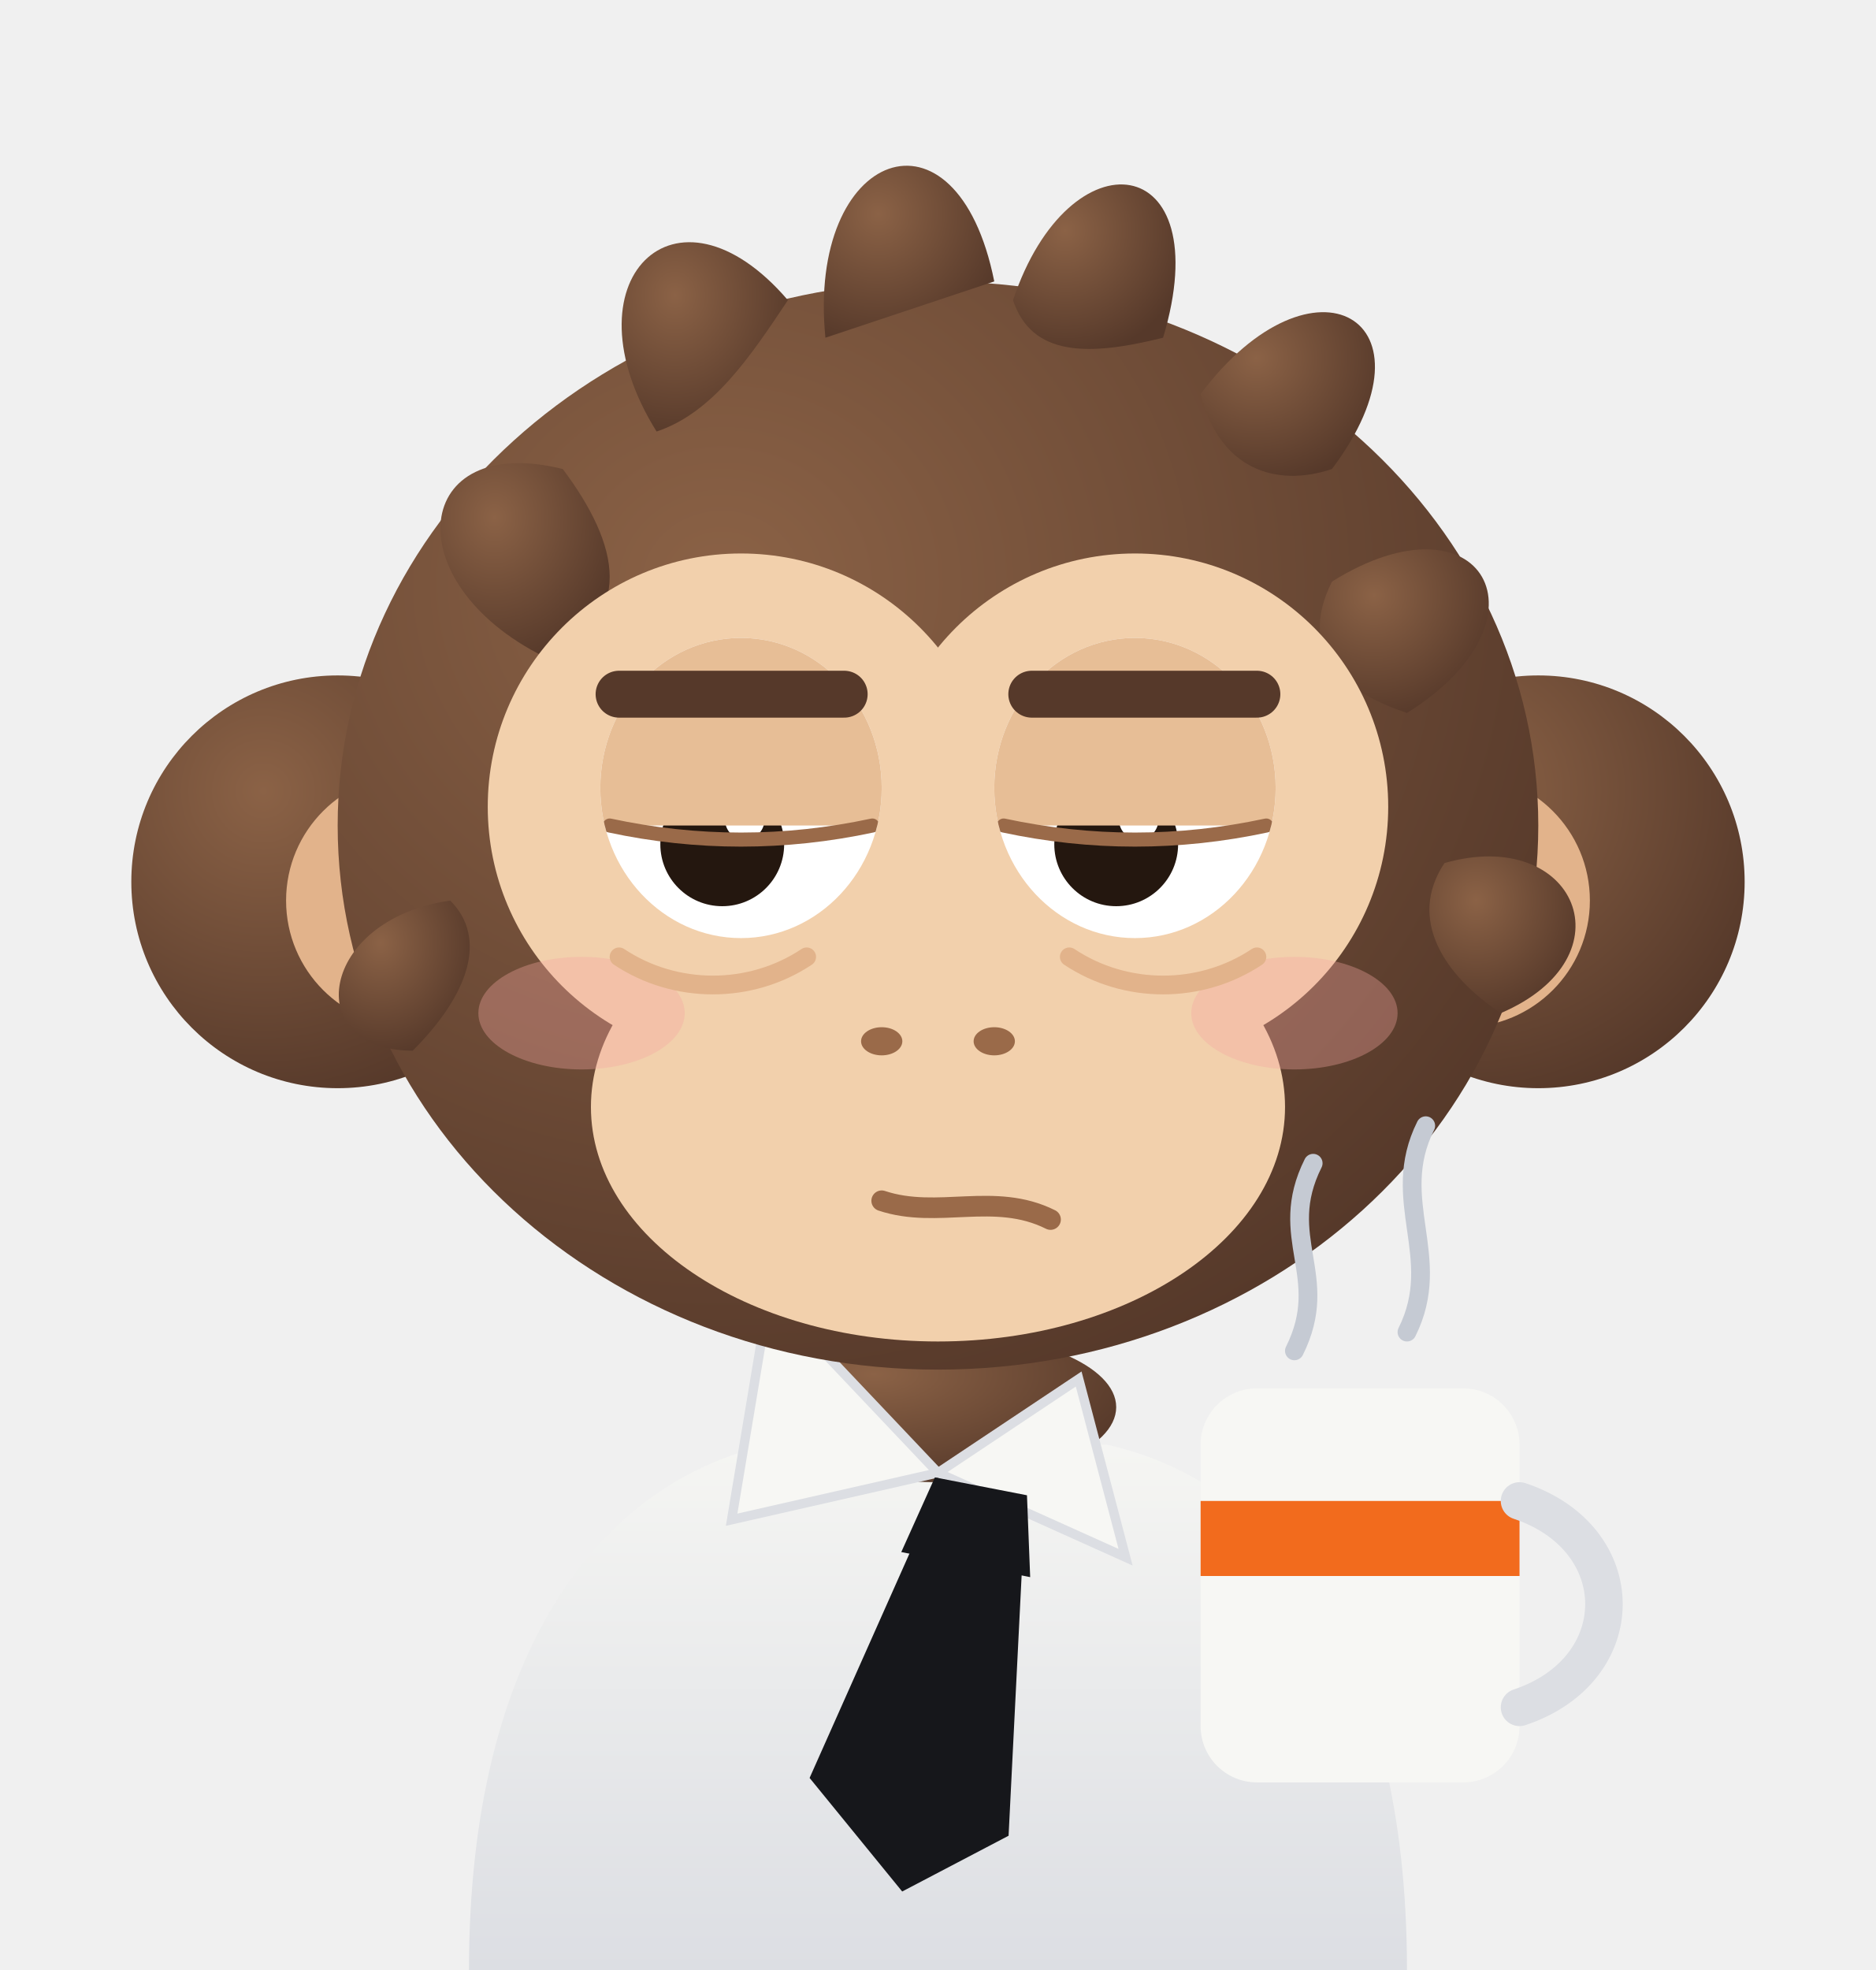
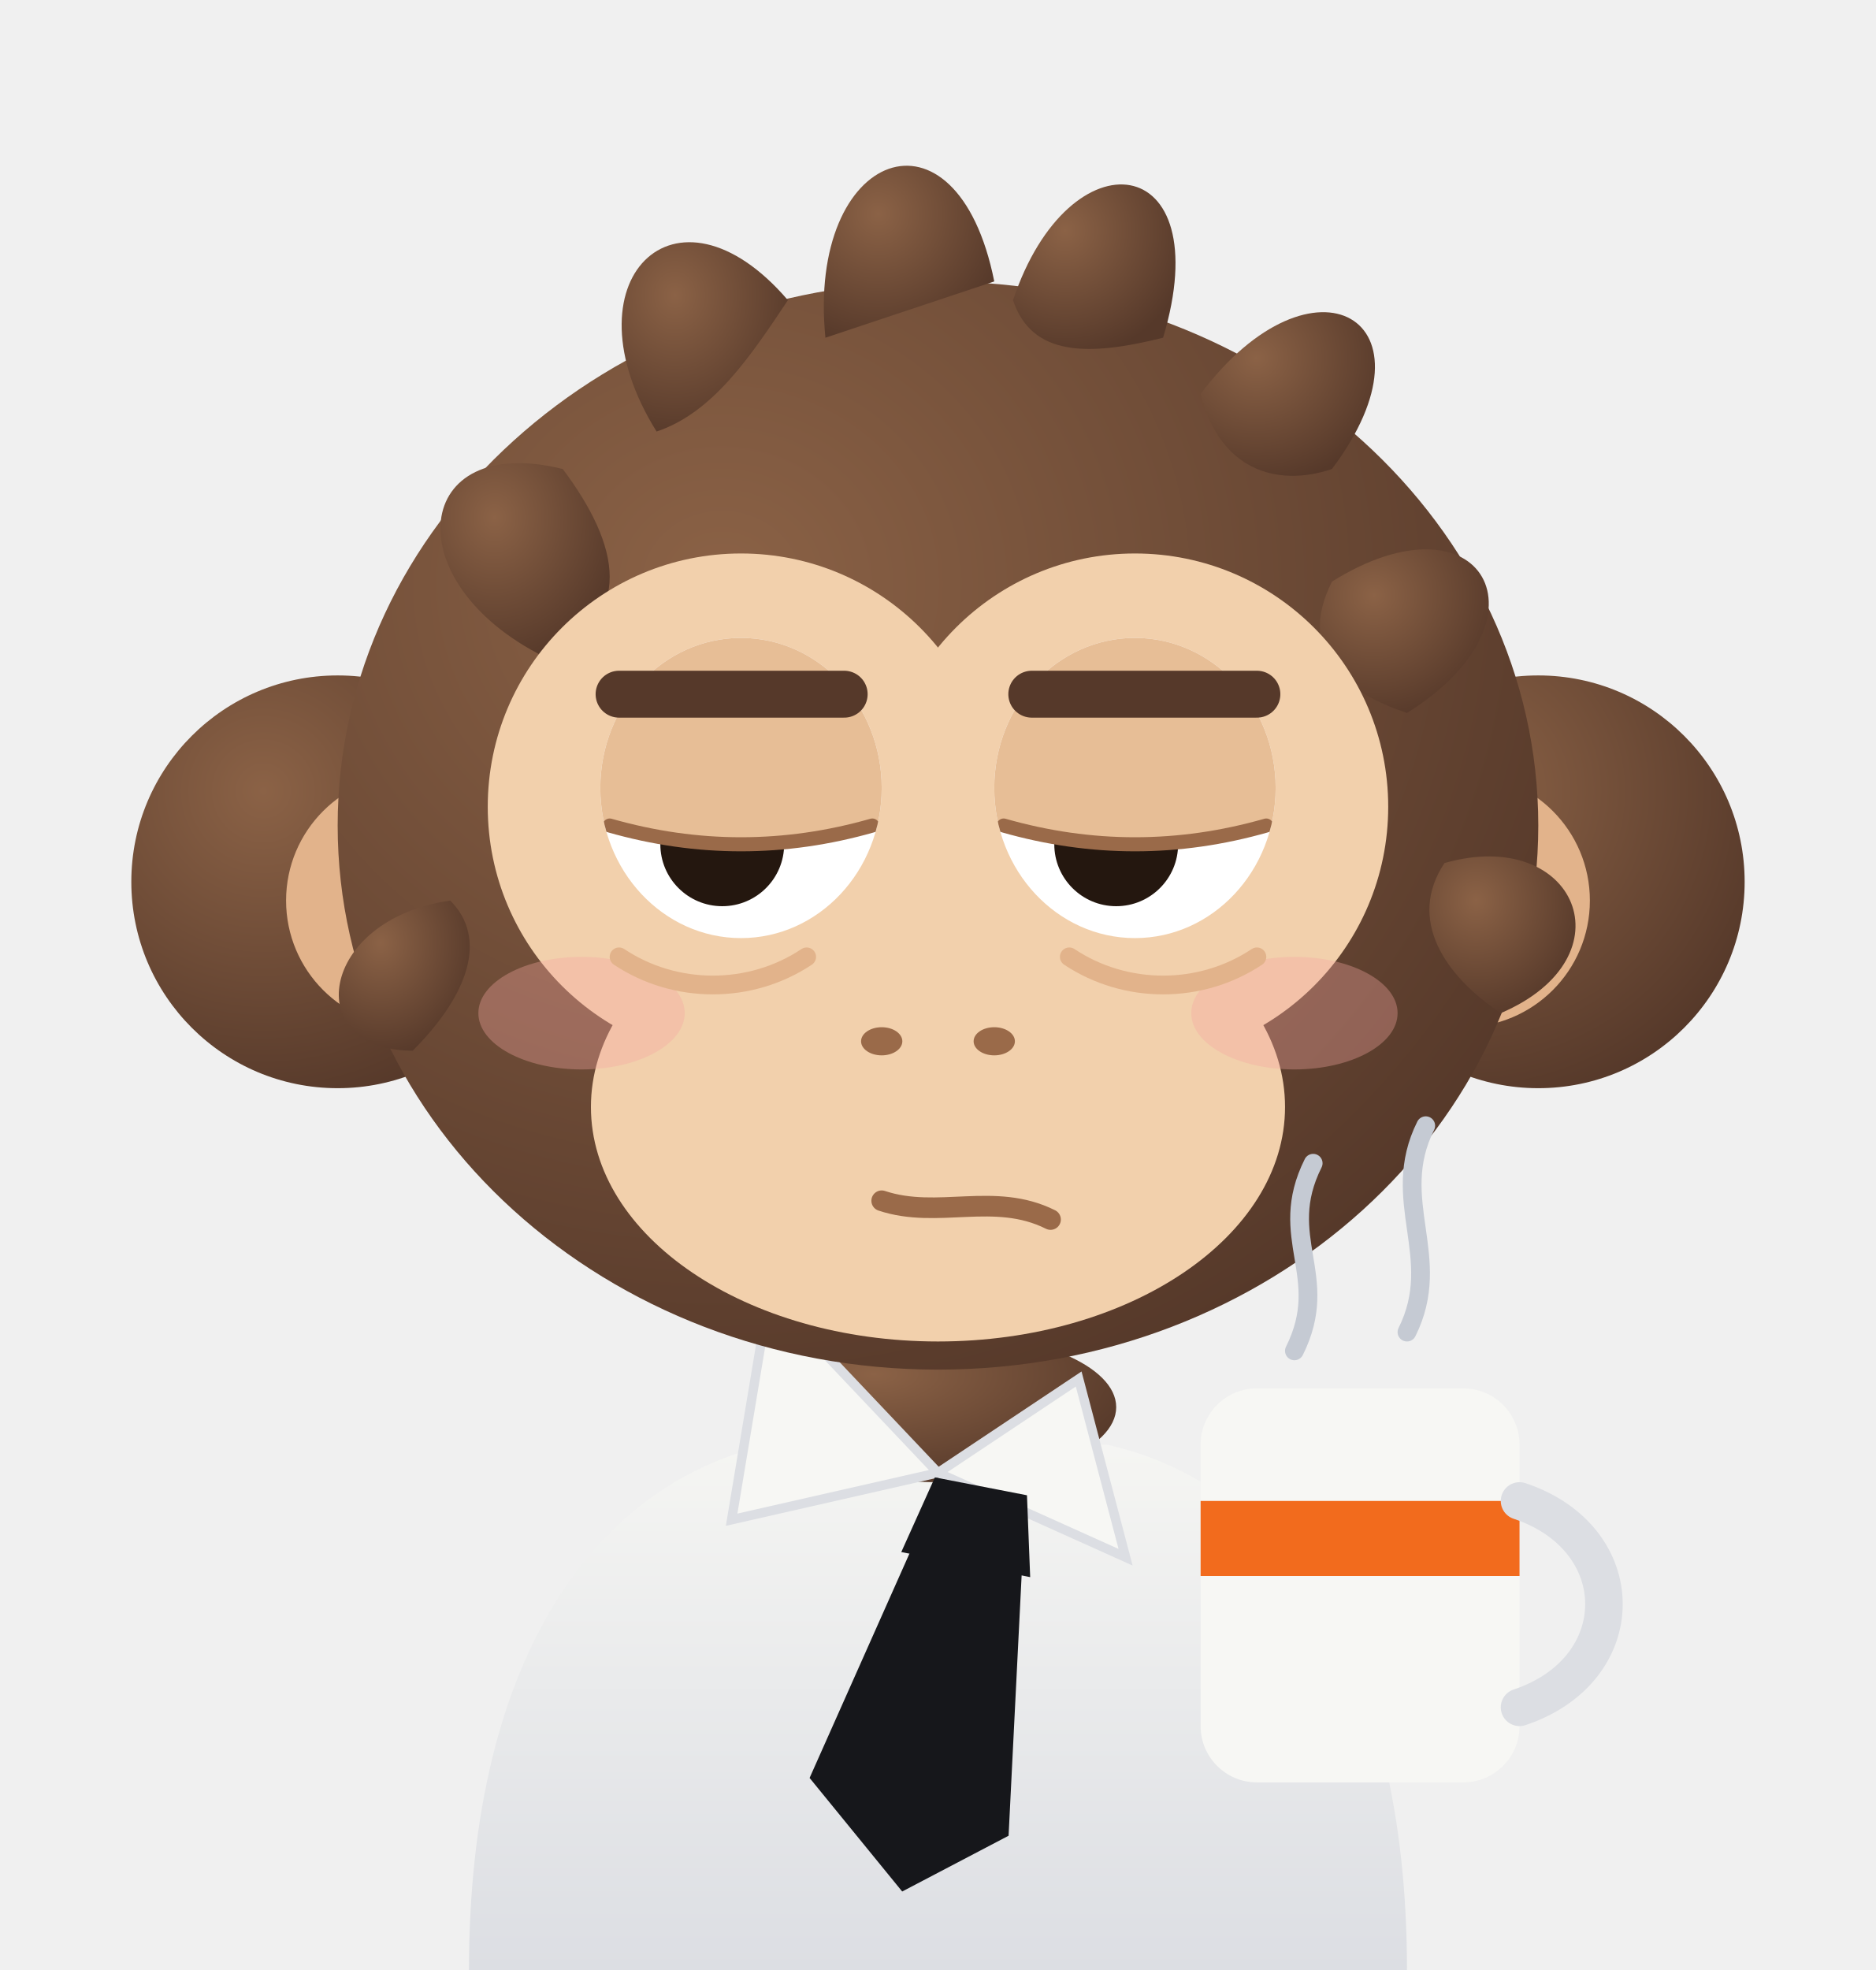
<svg xmlns="http://www.w3.org/2000/svg" viewBox="0 0 200 210" fill="none">
  <defs>
    <radialGradient id="monday-fur" cx="32%" cy="28%" r="78%">
      <stop stop-color="#8B6246" />
      <stop offset="1" stop-color="#56392A" />
    </radialGradient>
    <linearGradient id="monday-shirt" x1="100" y1="150" x2="100" y2="210" gradientUnits="userSpaceOnUse">
      <stop stop-color="#F7F7F4" />
      <stop offset="1" stop-color="#DCDEE3" />
    </linearGradient>
    <clipPath id="monday-eye-l">
      <ellipse cx="79" cy="84" rx="15" ry="16" />
    </clipPath>
    <clipPath id="monday-eye-r">
      <ellipse cx="121" cy="84" rx="15" ry="16" />
    </clipPath>
+     <clipPath id="monday-eye-whites">
+       <ellipse cx="79" cy="84" rx="15" ry="16" />
+       <ellipse cx="121" cy="84" rx="15" ry="16" />
+     </clipPath>
  </defs>
-   <g id="monday-body">
-     <path fill="url(#monday-shirt)" d="M50 210c0-34 14-52 32-56h36c18 4 32 22 32 56H50z" />
-     <ellipse cx="100" cy="150" rx="19" ry="8" fill="url(#monday-fur)" />
-     <path fill="#F7F7F4" stroke="#DCDEE3" d="M100 157 82 138 78 162z" />
-     <path fill="#F7F7F4" stroke="#DCDEE3" d="M100 157 115 147 120 166z" />
-     <g class="tie" transform="rotate(11 100 182)">
-       <path fill="#16171B" d="M95 158h10l2 8.5H93z" />
-       <path fill="#16171B" d="M94 166h12l4 28-10 8-12-10z" />
+   <g class="g-all">
+     <g id="monday-body">
+       <path fill="url(#monday-shirt)" d="M50 210c0-34 14-52 32-56h36c18 4 32 22 32 56H50z" />
+       <ellipse cx="100" cy="150" rx="19" ry="8" fill="url(#monday-fur)" />
+       <path fill="#F7F7F4" stroke="#DCDEE3" d="M100 157 82 138 78 162z" />
+       <path fill="#F7F7F4" stroke="#DCDEE3" d="M100 157 115 147 120 166z" />
+       <g class="tie" transform="rotate(11 100 182)">
+         <path fill="#16171B" d="M95 158h10l2 8.5H93z" />
+         <path fill="#16171B" d="M94 166h12l4 28-10 8-12-10z" />
+       </g>
+     </g>
+     <g class="g-head">
+       <g id="monday-ears">
+         <circle cx="36" cy="94" r="22" fill="url(#monday-fur)" />
+         <circle cx="164" cy="94" r="22" fill="url(#monday-fur)" />
+         <circle cx="44" cy="96" r="13.5" fill="#E2B38B" />
+         <circle cx="156" cy="96" r="13.5" fill="#E2B38B" />
+       </g>
+       <ellipse cx="100" cy="88" rx="64" ry="58" fill="url(#monday-fur)" />
+       <g class="tufts" fill="url(#monday-fur)">
+         <path class="tuft" d="M58 70c-16-8-14-24 2-20 6 8 8 16-2 20z" />
+         <path class="tuft" d="M70 46c-10-16 2-28 14-14-4 6-8 12-14 14z" />
+         <path class="tuft" d="M88 36c-2-20 14-26 18-6-6 2-12 4-18 6z" />
+         <path class="tuft" d="M108 32c6-18 22-16 16 4-8 2-14 2-16-4z" />
+         <path class="tuft" d="M128 42c12-16 26-8 14 8-6 2-12 0-14-8z" />
+         <path class="tuft" d="M142 62c16-10 24 4 8 14-6-2-12-6-8-14z" />
+         <path class="tuft" d="M48 96c-14 2-16 16-4 16 6-6 8-12 4-16z" />
+         <path class="tuft" d="M154 92c14-4 20 10 6 16-6-4-10-10-6-16z" />
+       </g>
+       <g fill="#F2D0AC">
+         <circle cx="79" cy="86" r="27" />
+         <circle cx="121" cy="86" r="27" />
+         <ellipse cx="100" cy="118" rx="37" ry="25" />
+         <ellipse class="blush" cx="62" cy="108" rx="11" ry="6" fill="#F4A6A0" opacity=".35" />
+         <ellipse class="blush" cx="138" cy="108" rx="11" ry="6" fill="#F4A6A0" opacity=".35" />
+       </g>
+       <g class="eyes">
+         <ellipse class="eye-white" cx="79" cy="84" rx="15" ry="16" fill="#fff" />
+         <ellipse class="eye-white" cx="121" cy="84" rx="15" ry="16" fill="#fff" />
+         <g clip-path="url(#monday-eye-whites)">
+           <g class="pupils">
+             <g class="gaze">
+               <g class="pupil">
+                 <circle cx="77" cy="90" r="6.6" fill="#24170F" />
+                 <circle cx="79.4" cy="87.4" r="2.1" fill="#fff" />
+               </g>
+               <g class="pupil">
+                 <circle cx="119" cy="90" r="6.6" fill="#24170F" />
+                 <circle cx="121.4" cy="87.4" r="2.1" fill="#fff" />
+               </g>
+             </g>
+           </g>
+         </g>
+         <g class="lids" clip-path="url(#monday-eye-l)">
+           <g class="lid">
+             <path d="M60 40H98V88H93Q79 92 65 88H60Z" fill="#E7BE96" />
+             <path d="M65 88q14 4 28 0" stroke="#9A6A49" stroke-width="1.5" stroke-linecap="round" />
+           </g>
+         </g>
+         <g class="lids" clip-path="url(#monday-eye-r)">
+           <g class="lid">
+             <path d="M102 40H140V88H135Q121 92 107 88H102Z" fill="#E7BE96" />
+             <path d="M107 88q14 4 28 0" stroke="#9A6A49" stroke-width="1.5" stroke-linecap="round" />
+           </g>
+         </g>
+       </g>
+       <path d="M66 102c6 4 14 4 20 0" stroke="#E2B38B" stroke-width="2" stroke-linecap="round" />
+       <path d="M114 102c6 4 14 4 20 0" stroke="#E2B38B" stroke-width="2" stroke-linecap="round" />
+       <g class="brows" stroke="#56392A" stroke-width="5" stroke-linecap="round">
+         <path class="brow-l" d="M66 74h24" />
+         <path class="brow-r" d="M110 74h24" />
+       </g>
+       <g fill="#9A6A49">
+         <ellipse cx="94" cy="111" rx="2.2" ry="1.5" />
+         <ellipse cx="106" cy="111" rx="2.2" ry="1.5" />
+       </g>
+       <path class="mouth" d="M94 128c6 2 12-1 18 2" stroke="#9A6A49" stroke-width="2.2" stroke-linecap="round" />
+     </g>
+     <g class="mug">
+       <rect x="128" y="148" width="34" height="42" rx="6" fill="#F7F7F4" />
+       <rect x="128" y="160" width="34" height="8" fill="#F26B1D" />
+       <path d="M162 160c12 4 12 18 0 22" stroke="#DCDEE3" stroke-width="4" stroke-linecap="round" />
+       <path class="steam" d="M138 144c4-8-2-12 2-20" stroke="#C5CAD3" stroke-width="2" stroke-linecap="round" />
+       <path class="steam" d="M150 142c4-8-2-14 2-22" stroke="#C5CAD3" stroke-width="2" stroke-linecap="round" />
    </g>
  </g>
-   <g id="monday-ears">
-     <circle cx="36" cy="94" r="22" fill="url(#monday-fur)" />
-     <circle cx="164" cy="94" r="22" fill="url(#monday-fur)" />
-     <circle cx="44" cy="96" r="13.5" fill="#E2B38B" />
-     <circle cx="156" cy="96" r="13.5" fill="#E2B38B" />
-   </g>
-   <ellipse cx="100" cy="88" rx="64" ry="58" fill="url(#monday-fur)" />
-   <g class="tufts" fill="url(#monday-fur)">
-     <path class="tuft" d="M58 70c-16-8-14-24 2-20 6 8 8 16-2 20z" />
-     <path class="tuft" d="M70 46c-10-16 2-28 14-14-4 6-8 12-14 14z" />
-     <path class="tuft" d="M88 36c-2-20 14-26 18-6-6 2-12 4-18 6z" />
-     <path class="tuft" d="M108 32c6-18 22-16 16 4-8 2-14 2-16-4z" />
-     <path class="tuft" d="M128 42c12-16 26-8 14 8-6 2-12 0-14-8z" />
-     <path class="tuft" d="M142 62c16-10 24 4 8 14-6-2-12-6-8-14z" />
-     <path class="tuft" d="M48 96c-14 2-16 16-4 16 6-6 8-12 4-16z" />
-     <path class="tuft" d="M154 92c14-4 20 10 6 16-6-4-10-10-6-16z" />
-   </g>
-   <g fill="#F2D0AC">
-     <circle cx="79" cy="86" r="27" />
-     <circle cx="121" cy="86" r="27" />
-     <ellipse cx="100" cy="118" rx="37" ry="25" />
-     <ellipse class="blush" cx="62" cy="108" rx="11" ry="6" fill="#F4A6A0" opacity=".35" />
-     <ellipse class="blush" cx="138" cy="108" rx="11" ry="6" fill="#F4A6A0" opacity=".35" />
-   </g>
-   <ellipse cx="79" cy="84" rx="15" ry="16" fill="#fff" />
-   <ellipse cx="121" cy="84" rx="15" ry="16" fill="#fff" />
-   <g class="pupils">
-     <circle cx="77" cy="90" r="6.6" fill="#24170F" />
-     <circle cx="119" cy="90" r="6.6" fill="#24170F" />
-     <circle cx="79.4" cy="87.4" r="2.1" fill="#fff" />
-     <circle cx="121.4" cy="87.4" r="2.1" fill="#fff" />
-   </g>
-   <g class="lids" clip-path="url(#monday-eye-l)">
-     <rect class="lid" x="62" y="68" width="34" height="20" fill="#E7BE96" />
-     <path d="M65 88q14 3 28 0" stroke="#9A6A49" stroke-width="1.5" stroke-linecap="round" />
-   </g>
-   <g class="lids" clip-path="url(#monday-eye-r)">
-     <rect class="lid" x="104" y="68" width="34" height="20" fill="#E7BE96" />
-     <path d="M107 88q14 3 28 0" stroke="#9A6A49" stroke-width="1.5" stroke-linecap="round" />
-   </g>
-   <path d="M66 102c6 4 14 4 20 0" stroke="#E2B38B" stroke-width="2" stroke-linecap="round" />
-   <path d="M114 102c6 4 14 4 20 0" stroke="#E2B38B" stroke-width="2" stroke-linecap="round" />
-   <g class="brows" stroke="#56392A" stroke-width="5" stroke-linecap="round">
-     <path d="M66 74h24" />
-     <path d="M110 74h24" />
-   </g>
-   <g fill="#9A6A49">
-     <ellipse cx="94" cy="111" rx="2.2" ry="1.5" />
-     <ellipse cx="106" cy="111" rx="2.2" ry="1.5" />
-   </g>
-   <path class="mouth" d="M94 128c6 2 12-1 18 2" stroke="#9A6A49" stroke-width="2.2" stroke-linecap="round" />
-   <g class="mug">
-     <rect x="128" y="148" width="34" height="42" rx="6" fill="#F7F7F4" />
-     <rect x="128" y="160" width="34" height="8" fill="#F26B1D" />
-     <path d="M162 160c12 4 12 18 0 22" stroke="#DCDEE3" stroke-width="4" stroke-linecap="round" />
-     <path class="steam" d="M138 144c4-8-2-12 2-20" stroke="#C5CAD3" stroke-width="2" stroke-linecap="round" />
-     <path class="steam" d="M150 142c4-8-2-14 2-22" stroke="#C5CAD3" stroke-width="2" stroke-linecap="round" />
-   </g>
</svg>
